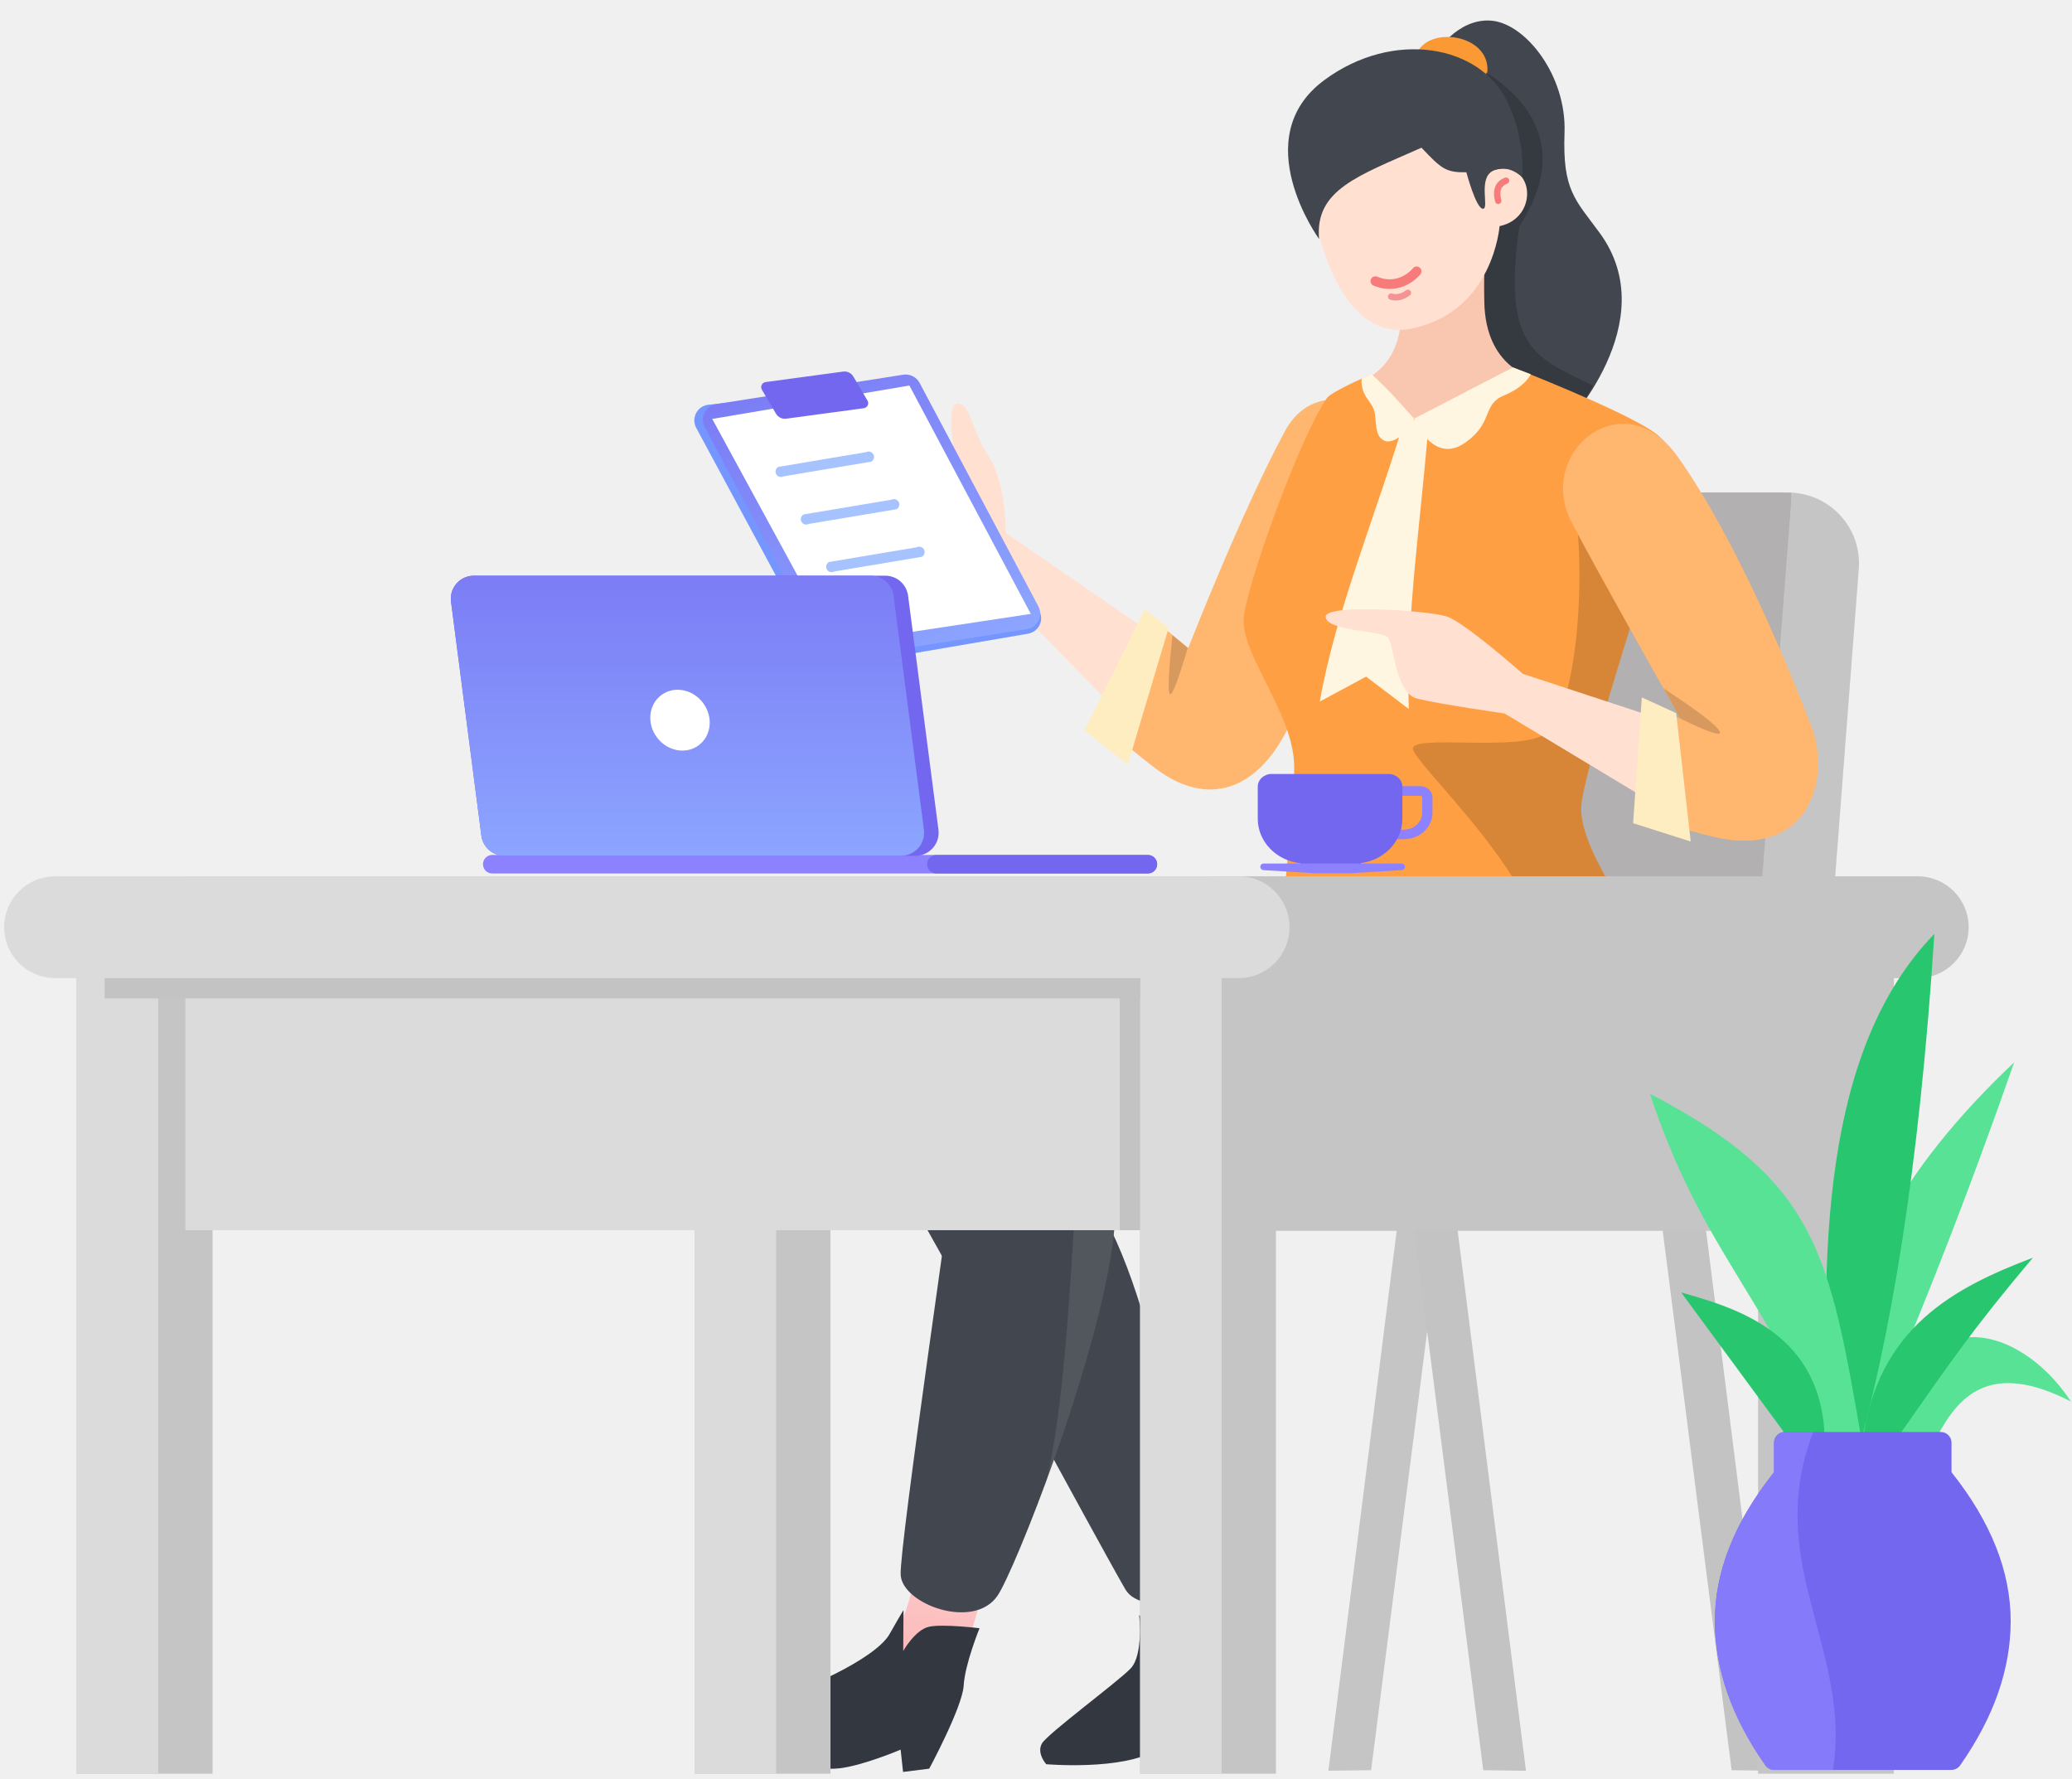
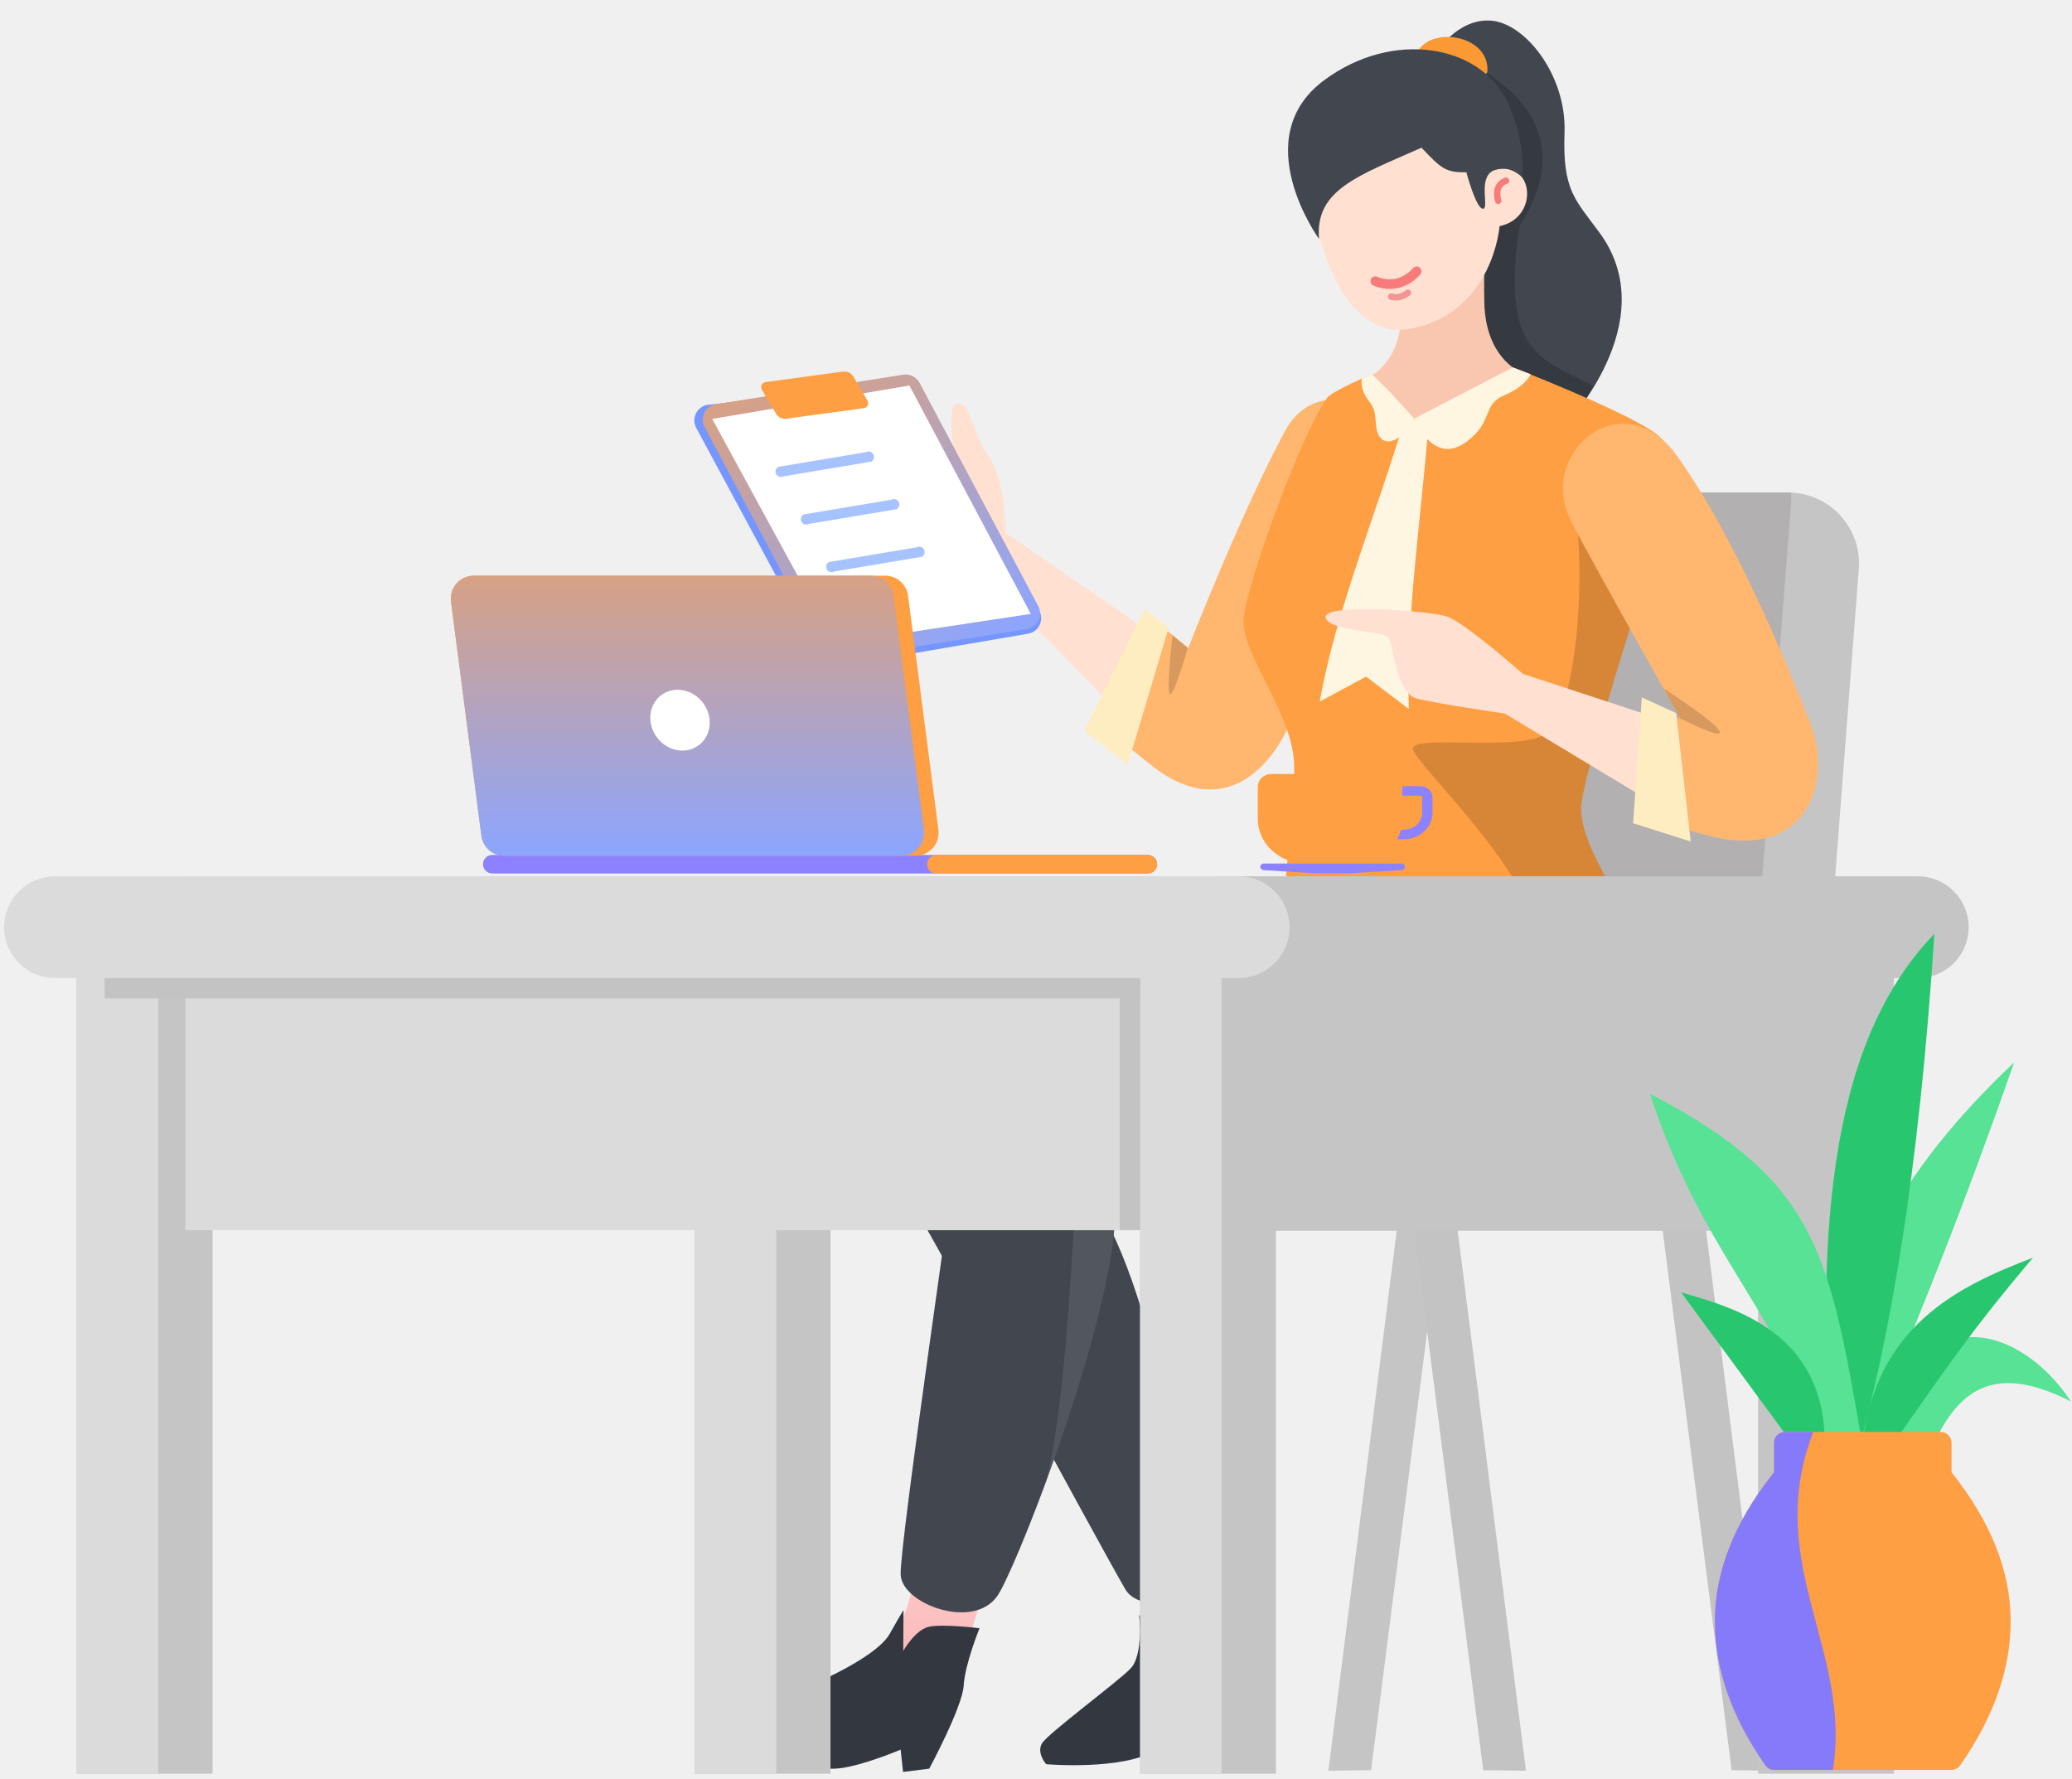
<svg xmlns="http://www.w3.org/2000/svg" xmlns:xlink="http://www.w3.org/1999/xlink" width="324px" height="278px" viewBox="0 0 324 278" version="1.1">
  <defs>
    <linearGradient x1="43.252%" y1="-28.186%" x2="50%" y2="91.05%" id="linearGradient-1">
      <stop stop-color="#FDC6C6" offset="0%" />
      <stop stop-color="#FAB2B2" offset="100%" />
    </linearGradient>
    <linearGradient x1="42.314%" y1="8.687%" x2="50%" y2="71.691%" id="linearGradient-2">
      <stop stop-color="#FDC6C6" offset="0%" />
      <stop stop-color="#FAB2B2" offset="100%" />
    </linearGradient>
    <linearGradient x1="68.669%" y1="-53.107%" x2="68.669%" y2="100%" id="linearGradient-3">
-       <stop stop-color="#7367F0" offset="0%" />
+       <stop stop-color="#ff9f43" offset="0%" />
      <stop stop-color="#8CA5FF" offset="100%" />
    </linearGradient>
    <linearGradient x1="68.669%" y1="-53.107%" x2="68.669%" y2="100%" id="linearGradient-4">
-       <stop stop-color="#7367F0" offset="0%" />
+       <stop stop-color="#ff9f43" offset="0%" />
      <stop stop-color="#8CA5FF" offset="100%" />
    </linearGradient>
    <path d="M10.934,0.09 L35.324,0.09 C36.253,0.09 37.006,0.841 37.006,1.767 L37.006,6.379 C43.174,14.137 46.258,21.894 46.258,29.651 C46.258,37.17 43.625,44.688 38.358,52.207 C38.043,52.656 37.528,52.924 36.979,52.924 L9.279,52.924 C8.73,52.924 8.215,52.656 7.9,52.207 C2.633,44.688 0,37.17 0,29.651 C0,22.04 2.969,14.429 8.906,6.818 L9.252,6.379 L9.252,1.767 C9.252,0.841 10.005,0.09 10.934,0.09 Z" id="path-5" />
  </defs>
  <g id="📝-Pages-New" stroke="none" stroke-width="1" fill="none" fill-rule="evenodd">
    <g id="Pricing" transform="translate(-993, -1033)">
      <g id="Banner" transform="translate(260, 1033)">
        <g id="Illustration" transform="translate(733, 0)">
          <g id="Chair4" transform="translate(168, 77)">
            <polygon id="Path" fill="#C5C5C5" points="52.462 99.116 39.722 199.832 46.402 199.743 59.142 100.059" />
            <polygon id="Path" fill="#C3C3C3" transform="translate(60.90712, 149.4737) scale(-1, 1) translate(-60.90712, -149.4737) " points="63.937 99.116 51.197 199.832 57.877 199.743 70.617 100.059" />
            <polygon id="Path" fill="#C3C3C3" transform="translate(99.74644, 149.4737) scale(-1, 1) translate(-99.74644, -149.4737) " points="102.777 99.116 90.037 199.832 96.716 199.743 109.456 100.059" />
            <path d="M0,104.425 C-7.11666536e-16,98.614 4.711,93.903 10.522,93.903 L53.703,93.903 C59.425,93.903 64.207,89.549 64.742,83.853 L71.68,10.05 C72.215,4.354 76.997,-2.50165233e-15 82.719,0 L111.608,0 C117.731,-1.20028471e-14 122.696,4.964 122.696,11.088 C122.696,11.371 122.685,11.655 122.663,11.937 L115.539,104.708 C115.095,110.486 110.278,114.947 104.483,114.947 L10.522,114.947 C4.711,114.947 7.11666536e-16,110.236 0,104.425 Z" id="Path" fill="#C5C5C5" />
            <path d="M111.325,-4.54747351e-13 C111.577,-4.55167587e-13 111.827,0.008 112.074,0.025 C112.091,0.28 112.1,0.539 112.1,0.799 C112.1,1.083 112.09,1.367 112.068,1.65 L104.948,94.1 C104.503,99.877 99.687,104.337 93.893,104.337 L0.182,104.337 L0.002,104.334 C0.001,104.267 8.31754009e-18,104.199 0,104.131 C-8.43178012e-15,98.335 4.699,93.636 10.495,93.636 L53.55,93.636 C59.271,93.636 64.052,89.284 64.589,83.589 L71.522,10.047 C72.059,4.352 76.84,-4.57249211e-13 82.561,-4.54747351e-13 L111.325,-4.54747351e-13 Z" id="Combined-Shape" fill="#B2B0B0" />
          </g>
          <g id="Wom3.4" transform="translate(197.5, 139) scale(-1, 1) translate(-197.5, -139) translate(110, 0)">
            <g id="LLeg" transform="translate(39.02196, 145.3553)">
              <path d="M69.492,98.394 C69.492,98.394 63.959,111.66 68.495,115.177 C73.037,118.695 81.871,127.393 81.871,127.393 L53.248,121.184 L60.314,96.845 L69.492,98.394 Z" id="Path" fill="url(#linearGradient-1)" />
              <path d="M67.848,107.13 C67.848,107.13 67.145,113.356 69.175,115.48 C71.205,117.604 82.195,125.69 83.056,127.225 C83.916,128.76 82.377,130.453 82.377,130.453 C82.377,130.453 70.507,131.485 65.168,128.241 C61.313,125.897 55.566,121.69 55.566,121.69 L54.043,125.827 L49.728,125.651 C49.728,125.651 49.156,120.553 50.18,118.109 C51.204,115.664 56.478,103.223 56.478,103.223 C56.478,103.223 58.508,105.046 60.665,105.965 C62.822,106.883 65.525,109.398 65.525,109.398 L67.848,107.13 Z" id="Path" fill="#323740" />
              <path d="M21.608,0.033 C31.231,0.462 84.792,12.294 94.523,14.304 C104.254,16.314 112.481,27.19 105.061,39.785 C96.726,53.923 75.222,94.074 70.001,103.125 C67.417,107.605 54.38,105.093 57.443,97.574 C63.151,83.557 65.802,48.344 80.357,35.506 C80.357,35.506 31.411,44.013 10.268,34.268 C-5.098,27.184 -1.622,-1.004 21.608,0.033 Z" id="Path" fill="#42474F" />
            </g>
            <g id="LArm" transform="translate(66.99122, 62.4817)">
              <path d="M60.769,20.807 C60.769,20.807 60.661,12.987 63.4,8.9 C66.139,4.813 66.247,0.472 68.32,0.614 C70.393,0.756 68.341,10.847 68.341,10.847 C68.341,10.847 70.971,9.843 72.86,8.574 C74.75,7.304 80.479,1.047 81.818,2.156 C84.088,4.045 80.432,14.703 78.44,16.834 C76.442,18.965 65.527,25.974 65.527,25.974 L38.792,53.277 L33.772,39.407 L60.769,20.807 Z" id="Path" fill="#FFE0D1" />
              <path d="M1.631,18.228 C6.108,28.597 14.304,47.647 17.683,53.33 C21.918,60.447 28.596,63.583 36.414,58.302 C37.798,57.368 40.598,55.115 44.813,51.544 L37.161,34.725 C33.852,37.453 32.198,38.816 32.198,38.816 C32.198,38.816 23.797,17.308 17.039,4.849 C11.186,-5.931 -5.183,2.464 1.631,18.228 Z" id="Path" fill="#FFB66F" />
              <path d="M32.285,38.828 C33.789,43.923 34.717,46.324 35.069,46.028 C35.42,45.733 35.286,42.667 34.666,36.83 L32.285,38.828 Z" id="Path" fill-opacity="0.16" fill="#000000" />
              <polygon id="Path-65" fill="#FFEDC2" points="35.26 35.656 41.659 57.059 48.455 51.732 38.996 32.758" />
            </g>
            <g id="Head" transform="translate(27.22405, 0)">
              <g id="Group-21" transform="translate(23.97348, 36.01599) rotate(12) translate(-23.97348, -36.01599) translate(6.473483, 3.515993)">
                <path d="M20.856,3.508 C20.856,3.508 16.415,-1.216 11.287,0.3 C6.159,1.816 1.52,11.107 3.723,19.84 C5.914,28.575 4.268,30.372 1.609,36.258 C-5.532,52.093 13.412,64.826 13.412,64.826 L34.058,60.443 L26.683,21.876 L20.856,3.508 Z" id="Path" fill="#42474F" />
                <path d="M13.341,8.422 C1.315,21.016 11.746,30.447 13.71,32.764 C20.464,51.228 15.092,53.392 7.575,59.437 L11.617,64.049 L23.202,59.212 L22.83,7.41 L13.341,8.422 Z" id="Path-50" fill-opacity="0.199" fill="#000000" />
              </g>
              <path d="M18.126,58.982 C18.126,58.982 25.457,57.51 25.674,47.24 C25.892,36.97 24.684,33.464 24.684,33.464 L38.509,33.215 C38.509,33.215 38.659,44.661 38.662,48.801 C38.667,58.868 46.426,60.035 46.426,60.035 C46.426,60.035 44.813,67.998 32.286,68.702 C22.506,69.252 18.126,58.982 18.126,58.982 Z" id="Path" fill="#F9C7B0" />
              <g id="Group-20" transform="translate(37.42821, 29.37465) rotate(12) translate(-37.42821, -29.37465) translate(18.92821, 7.374649)">
                <path d="M2.771,6.829 C1.047,1.139 10.311,-2.303 13.032,1.796 C13.032,1.796 14.367,5.682 11.585,7.9 C7.822,10.891 2.771,6.829 2.771,6.829 Z" id="Path" fill="#FB9934" />
                <path d="M4.667,22.025 C-1.5,21.787 -0.494,30.804 5.912,30.791 C5.912,30.791 9.633,43.6 22.552,43.6 C33.043,43.6 33.726,28.671 33.821,25.693 C33.923,22.518 33.936,12.086 33.936,12.086 L4.427,12.072 L4.667,22.025 Z" id="Path" fill="#FFE0D1" />
                <path d="M7.903,27.586 C8.953,27.299 9.237,21.477 9.237,21.477 C12.379,20.854 12.932,20.145 15.306,16.255 C25.851,18.5 33.01,19.185 33.936,26.897 C33.936,26.897 41.855,9.09 27.98,2.761 C15.776,-2.798 2.899,2.425 0.652,12.134 C-0.94,18.987 0.884,24.019 0.884,24.019 C0.884,24.019 2.483,21.477 5.107,22.112 C7.732,22.747 6.853,27.872 7.903,27.586 Z" id="Path" fill="#42474F" />
                <path d="M20.289,33.967 C20.289,33.967 22.412,37.392 26.554,36.176" id="Path" stroke="#F77B7B" stroke-width="1.5" stroke-linecap="round" transform="translate(23.42161, 35.20206) rotate(-18) translate(-23.42161, -35.20206) " />
                <path d="M22.087,38.055 C23.059,38.463 23.981,38.463 24.788,37.995" id="Path" stroke="#F49494" stroke-linecap="round" transform="translate(23.43776, 38.17421) rotate(2) translate(-23.43776, -38.17421) " />
                <path d="M4.952,27.027 C5.339,25.632 5.167,24.413 3.779,23.856" id="Path-8" stroke="#F77B7B" stroke-linecap="round" transform="translate(4.455322, 25.44126) rotate(-13) translate(-4.455322, -25.44126) " />
              </g>
            </g>
            <g id="Group-19" transform="translate(23.20225, 57.44044)">
              <path d="M47.557,1.223 C47.725,1.215 53.637,3.805 54.318,4.804 C58.753,11.31 66.895,34.21 67.315,39.178 C67.787,44.908 59.526,54.037 59.425,62.332 C59.335,70.629 62.959,95.61 61.553,97.943 C60.159,100.277 50.994,111.361 49.082,111.406 C47.159,111.451 45.724,105.632 42.811,105.758 C39.91,105.885 33.86,113.601 31.252,113.546 C28.654,113.489 1.733,96.434 3.791,91.575 C5.86,86.716 15.463,74.641 14.485,68.02 C13.518,61.4 5.793,36.963 3.004,28.646 C0.226,20.329 -2.012,13.704 3.172,10.125 C8.356,6.546 25.224,0 25.224,0 L40.326,8.448 C40.326,8.448 46.68,1.265 47.557,1.223 Z" id="Path" fill="#FF9F43" />
              <path d="M42.187,8.213 C46.717,23.276 52.933,38.118 55.423,52.243 L48.181,48.341 L41.502,53.402 C41.973,38.718 39.508,23.299 38.374,8.213 L42.187,8.213 Z" id="Path" fill="#FFF6E1" />
              <path d="M15.731,19.779 L15.559,20.997 C13.53,36.124 15.931,54.479 20.093,57.279 C24.341,60.138 40.875,57.333 40.875,59.597 C40.875,61.861 18.026,82.608 21.777,92.526 C23.839,97.979 23.148,102.829 19.705,107.076 L18.705,106.403 C10.901,101.11 2.615,94.352 3.791,91.575 C5.86,86.716 15.463,74.641 14.485,68.02 C13.557,61.665 6.4,38.89 3.361,29.719 L2.394,26.812 C1.269,23.403 0.332,20.315 0.106,17.651 L0.804,17.198 C11.964,10.044 16.94,10.904 15.731,19.779 L15.731,19.779 Z" id="Path" fill-opacity="0.16" fill="#000000" />
              <path d="M22.437,1.067 L25.224,0 L40.658,8.011 C40.658,8.011 37.756,15.396 32.617,11.718 C28.212,8.574 30.07,5.806 26.617,4.379 C23.176,2.952 22.437,1.067 22.437,1.067 Z" id="Path" fill="#FFF6E1" />
              <path d="M40.658,8.011 C41.777,10.496 44.051,11.948 45.227,11.496 C47.168,10.751 46.334,7.78 47.099,6.28 C47.647,5.215 48.001,5.054 48.481,4.055 C48.926,3.138 48.944,2.037 48.83,1.734 L47.312,1.044 C45.921,2.355 44.902,3.359 44.255,4.055 C43.448,4.922 42.249,6.24 40.658,8.011 Z" id="Path" fill="#FFF6E1" />
            </g>
            <g id="RArm" transform="translate(0, 66.25251)">
              <path d="M46.869,39.096 C46.869,39.096 55.955,31.064 58.736,30.132 C61.518,29.2 77.809,28.08 77.706,30.186 C77.589,32.443 68.839,32.313 67.933,33.423 C67.026,34.533 66.82,42.12 63.393,42.972 C59.973,43.823 49.719,45.292 49.719,45.292 L25.191,60.066 L24.143,46.567 L46.869,39.096 Z" id="Path" fill="#FFE0D1" />
              <path d="M22.695,5.089 C13.122,18.583 4.949,39.136 1.812,47.15 C-1.326,55.163 1.839,67.25 15.634,64.877 C17.188,64.61 19.706,63.941 23.189,62.87 L26.486,44.31 C23.651,45.499 22.234,46.094 22.234,46.094 C22.234,46.094 35.945,21.821 39.293,15.314 C44.886,4.447 31.127,-6.8 22.695,5.089 Z" id="Path" fill="#FFB66F" />
              <path d="M22.234,46.094 C17.591,48.358 15.561,48.993 16.145,47.996 C16.729,47 19.634,44.792 24.861,41.373 L22.234,46.094 Z" id="Path" fill-opacity="0.16" fill="#000000" />
              <polygon id="Path-64" fill="#FFEDC2" points="22.898 45.236 20.621 65.305 29.627 62.445 28.268 42.778" />
            </g>
            <g id="RLeg" transform="translate(22.1476, 141.1421)">
              <path d="M119.792,103.055 C119.792,103.055 119.625,116.19 130.462,121.101 C141.293,126.012 149.009,125.716 148.027,129.513 C147.045,133.309 118.854,133.156 116.222,130.187 C113.978,127.661 109.098,104.142 107.755,105.94 L119.792,103.055 Z" id="Path" fill="url(#linearGradient-2)" />
              <path d="M109.683,113.409 C109.683,113.409 111.961,118.987 112.161,122.368 C112.363,125.75 117.547,135.362 117.547,135.362 L121.643,135.876 L122.018,132.39 C122.018,132.39 127.946,134.914 131.665,135.317 C135.384,135.72 148.14,134.206 150.676,132.1 C153.214,129.995 151.932,127.031 144.61,125.225 C137.289,123.418 125.913,118.141 123.749,114.32 C121.584,110.498 121.571,110.597 121.571,110.597 L121.614,116.965 C121.614,116.965 119.74,113.613 117.529,113.166 C115.317,112.719 109.683,113.409 109.683,113.409 Z" id="Path" fill="#323740" />
              <path d="M9.384,0.186 C-2.755,18.454 -1.568,31.668 12.946,39.827 C31.538,50.28 88.881,38.037 88.881,38.037 C88.881,38.037 87.864,46.215 88.881,53.51 C91.538,72.561 104.172,104.301 106.845,108.289 C110.541,113.804 121.802,109.645 122.014,105.053 C122.226,100.46 113.525,41.809 112.202,30.624 C110.886,19.439 106.73,17.815 94.592,14.757 C91.804,14.055 58.828,5.87 55.808,6.109 C38.504,7.475 23.029,5.501 9.384,0.186 Z" id="Path" fill="#42474F" />
              <path d="M22.612,36.782 C41.436,38.888 91.273,34.546 93.275,36.519 C95.186,38.403 94.867,71.179 99.154,90.148 C94.931,78.654 90.36,64.115 88.881,53.51 C87.864,46.215 88.881,38.037 88.881,38.037 L86.934,38.425 C76.774,40.396 29.671,48.858 12.946,39.827 C3.136,34.53 -0.66,26.329 1.559,15.223 C4.235,28.324 11.252,35.511 22.612,36.782 Z" id="Path" fill-opacity="0.192" fill="#FFFFFF" opacity="0.44" />
              <ellipse id="Oval" fill-opacity="0.192" fill="#FFFFFF" transform="translate(120.2298, 32.12562) rotate(13) translate(-120.2298, -32.12562) " cx="120.23" cy="32.126" rx="3.164" ry="5.794" />
              <ellipse id="Oval" fill-opacity="0.192" fill="#FFFFFF" transform="translate(105.4648, 28.43908) rotate(-16) translate(-105.4648, -28.43908) " cx="105.465" cy="28.439" rx="4.218" ry="6.32" />
            </g>
          </g>
          <g id="Example-Task1" transform="translate(135.6906, 81.03081) rotate(-28) translate(-135.6906, -81.03081) translate(118.1906, 51.53081)">
            <g id="Group-3" transform="translate(-0, 0)">
              <path d="M3.839,2.124 L31.821,13.393 C32.731,13.76 33.337,14.632 33.363,15.613 L34.4,54.791 C34.436,56.151 33.363,57.283 32.002,57.319 C31.718,57.327 31.434,57.285 31.164,57.196 L2.382,47.686 C1.378,47.354 0.697,46.418 0.691,45.36 L0.455,4.424 C0.447,3.063 1.544,1.953 2.904,1.945 C3.225,1.944 3.542,2.004 3.839,2.124 Z" id="Rectangle" fill="#7596FF" fill-rule="nonzero" />
              <path d="M4.953,2.605 L32.938,12.282 C33.931,12.625 34.597,13.56 34.597,14.61 L34.597,54.146 C34.597,55.507 33.494,56.61 32.133,56.61 C31.859,56.61 31.587,56.564 31.328,56.474 L3.342,46.797 C2.349,46.454 1.683,45.519 1.683,44.469 L1.683,4.933 C1.683,3.573 2.787,2.469 4.147,2.469 C4.421,2.469 4.694,2.515 4.953,2.605 Z" id="Rectangle" fill="url(#linearGradient-3)" />
              <polygon id="Rectangle" fill="#FFFFFF" fill-rule="nonzero" points="3.322 4.365 32.996 14.227 32.996 54.663 3.726 44.356" />
-               <path d="M13.4,3.195 L24.874,7.44 C25.478,7.663 25.89,8.228 25.918,8.871 L26.106,13.223 C26.125,13.664 25.783,14.038 25.341,14.057 C25.235,14.061 25.129,14.045 25.029,14.008 L13.555,9.763 C12.95,9.539 12.539,8.975 12.511,8.332 L12.323,3.98 C12.304,3.538 12.646,3.165 13.087,3.146 C13.194,3.141 13.3,3.158 13.4,3.195 Z" id="Rectangle" fill="#7367F0" fill-rule="nonzero" />
+               <path d="M13.4,3.195 L24.874,7.44 C25.478,7.663 25.89,8.228 25.918,8.871 L26.106,13.223 C26.125,13.664 25.783,14.038 25.341,14.057 C25.235,14.061 25.129,14.045 25.029,14.008 L13.555,9.763 C12.95,9.539 12.539,8.975 12.511,8.332 L12.323,3.98 C12.304,3.538 12.646,3.165 13.087,3.146 C13.194,3.141 13.3,3.158 13.4,3.195 Z" id="Rectangle" fill="#ff9f43" fill-rule="nonzero" />
              <path d="M22.133,20.249 C22.598,20.249 22.975,20.626 22.975,21.091 C22.975,21.523 22.65,21.879 22.231,21.928 L22.133,21.933 L8.939,17.521 C8.474,17.521 8.097,17.144 8.097,16.679 C8.097,16.247 8.422,15.891 8.841,15.842 L8.939,15.836 L22.133,20.249 Z" id="Path" fill="#A7C3FF" />
              <path d="M22.133,28.673 C22.598,28.673 22.975,29.05 22.975,29.515 C22.975,29.947 22.65,30.303 22.231,30.352 L22.133,30.358 L8.939,25.945 C8.474,25.945 8.097,25.568 8.097,25.103 C8.097,24.671 8.422,24.315 8.841,24.266 L8.939,24.26 L22.133,28.673 Z" id="Path" fill="#A7C3FF" />
              <path d="M22.133,37.097 C22.598,37.097 22.975,37.474 22.975,37.939 C22.975,38.371 22.65,38.728 22.231,38.776 L22.133,38.782 L8.939,34.37 C8.474,34.37 8.097,33.992 8.097,33.527 C8.097,33.095 8.422,32.739 8.841,32.69 L8.939,32.685 L22.133,37.097 Z" id="Path" fill="#A7C3FF" />
            </g>
          </g>
          <g id="Group-26" transform="translate(0, 137)">
            <g id="Group-25" transform="translate(12, 0)">
              <polygon id="Rectangle" fill="#C5C5C5" points="96.628 5.303 117.867 5.303 117.867 140.293 96.628 140.293" />
              <polygon id="Rectangle" fill="#DBDBDB" points="96.628 -2.49210244e-13 109.371 -2.49210244e-13 109.371 140.293 96.628 140.293" />
              <polygon id="Rectangle" fill="#C5C5C5" points="1.45900014e-15 5.303 105.132 5.303 105.132 45.791 21.239 45.791 21.239 140.293 1.45900014e-15 140.293" />
              <polygon id="Rectangle" fill="#DBDBDB" points="1.41478802e-15 5.303 12.743 5.303 12.743 140.293 1.41478802e-15 140.293" />
            </g>
            <g id="Group-25">
              <polygon id="Rectangle" fill="#C5C5C5" points="274.911 5.303 296.15 5.303 296.15 140.293 274.911 140.293" />
              <polygon id="Rectangle" fill="#C5C5C5" points="178.283 5.303 283.415 5.303 283.415 55.421 199.522 55.421 199.522 140.293 178.283 140.293" />
              <polygon id="Rectangle" fill="#DBDBDB" points="28.983 -3.93090058e-13 190.903 -5.65231444e-13 190.903 55.323 28.983 55.323" />
              <polygon id="Rectangle" fill="#C3C3C3" points="175.097 5.303 187.841 5.303 187.841 55.323 175.097 55.323" />
              <polygon id="Rectangle" fill="#DBDBDB" points="178.283 5.303 191.026 5.303 191.026 140.293 178.283 140.293" />
              <path d="M190.536,0 L299.885,0 C304.278,-6.13612206e-15 307.84,3.562 307.84,7.955 C307.84,12.348 304.278,15.91 299.885,15.91 L190.536,15.91 C186.143,15.91 182.582,12.348 182.582,7.955 C182.582,3.562 186.143,-8.11268773e-17 190.536,0 Z" id="Rectangle" fill="#C5C5C5" />
              <polygon id="Rectangle" fill="#C3C3C3" points="16.363 3.182 178.283 3.182 178.283 19.092 16.363 19.092" />
              <path d="M8.601,-2.48689958e-14 L193.691,-2.48689958e-14 C198.084,-1.73036653e-14 201.646,3.562 201.646,7.955 C201.646,12.348 198.084,15.91 193.691,15.91 L8.601,15.91 C4.207,15.91 0.646,12.348 0.646,7.955 C0.646,3.562 4.207,-2.31737658e-14 8.601,-2.48689958e-14 Z" id="Rectangle" fill="#DBDBDB" />
            </g>
          </g>
          <g id="Cup" transform="translate(210, 129) scale(-1, 1) translate(-210, -129) translate(196, 121)">
            <path d="M7.274,1.908 L1.885,1.908 C0.844,1.908 0,2.691 0,3.658 L0,6.055 C0,8.345 2,10.202 4.466,10.202 L7.274,10.202 C7.72,10.202 8.082,9.866 8.082,9.452 C8.082,9.038 7.72,8.702 7.274,8.702 L4.466,8.702 C2.892,8.702 1.615,7.517 1.615,6.055 L1.615,3.658 C1.615,3.52 1.736,3.408 1.885,3.408 L7.274,3.408 C7.72,3.408 8.082,3.072 8.082,2.658 C8.082,2.244 7.72,1.908 7.274,1.908 Z" id="Path" fill="#8C81FF" />
-             <path d="M25.17,0 C26.36,0 27.324,0.895 27.324,2 L27.324,7 C27.324,10.6 24.398,13.565 20.633,13.956 L20.632,15 L11.204,15 L11.204,13.933 C7.534,13.462 4.709,10.537 4.709,7 L4.709,2 C4.709,0.895 5.673,0 6.863,0 L25.17,0 Z" id="Path" fill="#7367F0" />
+             <path d="M25.17,0 C26.36,0 27.324,0.895 27.324,2 L27.324,7 C27.324,10.6 24.398,13.565 20.633,13.956 L20.632,15 L11.204,15 L11.204,13.933 C7.534,13.462 4.709,10.537 4.709,7 L4.709,2 C4.709,0.895 5.673,0 6.863,0 L25.17,0 Z" id="Path" fill="#ff9f43" />
            <path d="M4.808,14 L26.423,14 C26.699,14 26.923,14.224 26.923,14.5 C26.923,14.781 26.704,15.013 26.424,15.031 L18.474,15.522 L18.474,15.522 L12.82,15.522 L4.807,15.031 C4.526,15.013 4.308,14.781 4.308,14.5 C4.308,14.224 4.532,14 4.808,14 Z" id="Rectangle" fill="#8C81FF" />
          </g>
          <g id="FacingBack-Laptop3" transform="translate(70, 90)">
            <path d="M6.97,43.662 L109.5,43.662 C110.299,43.662 110.946,44.309 110.946,45.108 C110.946,45.906 110.299,46.554 109.5,46.554 L6.97,46.554 C6.171,46.554 5.524,45.906 5.524,45.108 C5.524,44.309 6.171,43.662 6.97,43.662 Z" id="Rectangle" fill="#8C81FF" />
-             <path d="M76.415,43.662 L109.5,43.662 C110.299,43.662 110.946,44.309 110.946,45.108 C110.946,45.906 110.299,46.554 109.5,46.554 L76.415,46.554 C75.617,46.554 74.97,45.906 74.97,45.108 C74.97,44.309 75.617,43.662 76.415,43.662 Z" id="Rectangle" fill="#7367F0" />
-             <path d="M4.097,0 L68.429,0 C70.238,1.44402386e-15 71.766,1.343 71.999,3.137 L76.747,39.723 C77.002,41.695 75.611,43.501 73.64,43.757 C73.486,43.776 73.331,43.786 73.177,43.786 L8.845,43.786 C7.036,43.786 5.508,42.444 5.275,40.65 L0.527,4.063 C0.271,2.092 1.662,0.286 3.634,0.03 C3.788,0.01 3.942,-4.1563361e-16 4.097,0 Z" id="Rectangle" fill="#7367F0" />
+             <path d="M76.415,43.662 L109.5,43.662 C110.299,43.662 110.946,44.309 110.946,45.108 C110.946,45.906 110.299,46.554 109.5,46.554 L76.415,46.554 C75.617,46.554 74.97,45.906 74.97,45.108 C74.97,44.309 75.617,43.662 76.415,43.662 Z" id="Rectangle" fill="#ff9f43" />
+             <path d="M4.097,0 L68.429,0 C70.238,1.44402386e-15 71.766,1.343 71.999,3.137 L76.747,39.723 C77.002,41.695 75.611,43.501 73.64,43.757 C73.486,43.776 73.331,43.786 73.177,43.786 L8.845,43.786 C7.036,43.786 5.508,42.444 5.275,40.65 L0.527,4.063 C0.271,2.092 1.662,0.286 3.634,0.03 C3.788,0.01 3.942,-4.1563361e-16 4.097,0 Z" id="Rectangle" fill="#ff9f43" />
            <path d="M4.097,0 L66.156,0 C67.965,1.88811307e-15 69.493,1.343 69.726,3.137 L74.474,39.723 C74.73,41.695 73.339,43.501 71.367,43.757 C71.213,43.776 71.059,43.786 70.904,43.786 L8.845,43.786 C7.036,43.786 5.508,42.444 5.275,40.65 L0.527,4.063 C0.271,2.092 1.662,0.286 3.634,0.03 C3.788,0.01 3.942,1.36072323e-15 4.097,0 Z" id="Rectangle" fill="url(#linearGradient-4)" />
            <ellipse id="Oval" fill="#FFFFFF" transform="translate(36.33317, 22.58997) rotate(-37) translate(-36.33317, -22.58997) " cx="36.333" cy="22.59" rx="4.502" ry="4.894" />
          </g>
          <g id="Group-79" transform="translate(258, 146)">
            <g id="Group-86">
              <path d="M32.972,81.156 C41.725,61.306 49.678,40.92 56.958,20.084 C40.189,35.927 27.148,55.229 29.005,81.156 L32.972,81.156 Z" id="Path-113" fill="#57E295" />
              <path d="M28.306,83.229 C26.234,49.383 27.112,17.949 44.477,0 C42.082,37.161 37.601,63.34 31.926,83.229 L28.306,83.229 Z" id="Rectangle" fill="#28C76F" />
              <path d="M27.509,79.704 C17.807,56.052 8.058,49.273 3.37649908e-14,24.995 C26.373,38.702 28.027,50.021 33.203,79.704 L27.509,79.704 Z" id="Path-112" fill="#57E295" />
              <path d="M22.288,79.704 L4.883,56.052 C13.289,58.454 27.339,62.343 27.339,79.704 L22.288,79.704 Z" id="Path-114" fill="#28C76F" />
              <path d="M38.566,79.704 L44.372,79.704 C48.062,71.982 53.261,66.666 65.84,73.11 C57.595,60.521 40.677,56.711 38.566,79.704 Z" id="Path-116" fill="#57E295" />
              <path d="M33.225,79.704 L38.053,79.704 C46.915,67.002 50.724,61.468 59.895,50.62 C47.814,55.215 35.414,61.468 33.225,79.704 Z" id="Path-117" fill="#28C76F" />
            </g>
            <g id="Group-85" transform="translate(10.15385, 77.78125)">
              <mask id="mask-6" fill="white">
                <use xlink:href="#path-5" />
              </mask>
-               <use id="Rectangle" fill="#7367F0" xlink:href="#path-5" />
+               <use id="Rectangle" fill="#ff9f43" xlink:href="#path-5" />
              <path d="M-5.887,-1.363 L15.98,-1.363 C5.511,22.937 26.162,37.327 15.98,61.535 L-5.887,61.535 L-5.887,-1.363 Z" id="Rectangle" fill="#857AF9" mask="url(#mask-6)" />
            </g>
          </g>
        </g>
      </g>
    </g>
  </g>
</svg>
